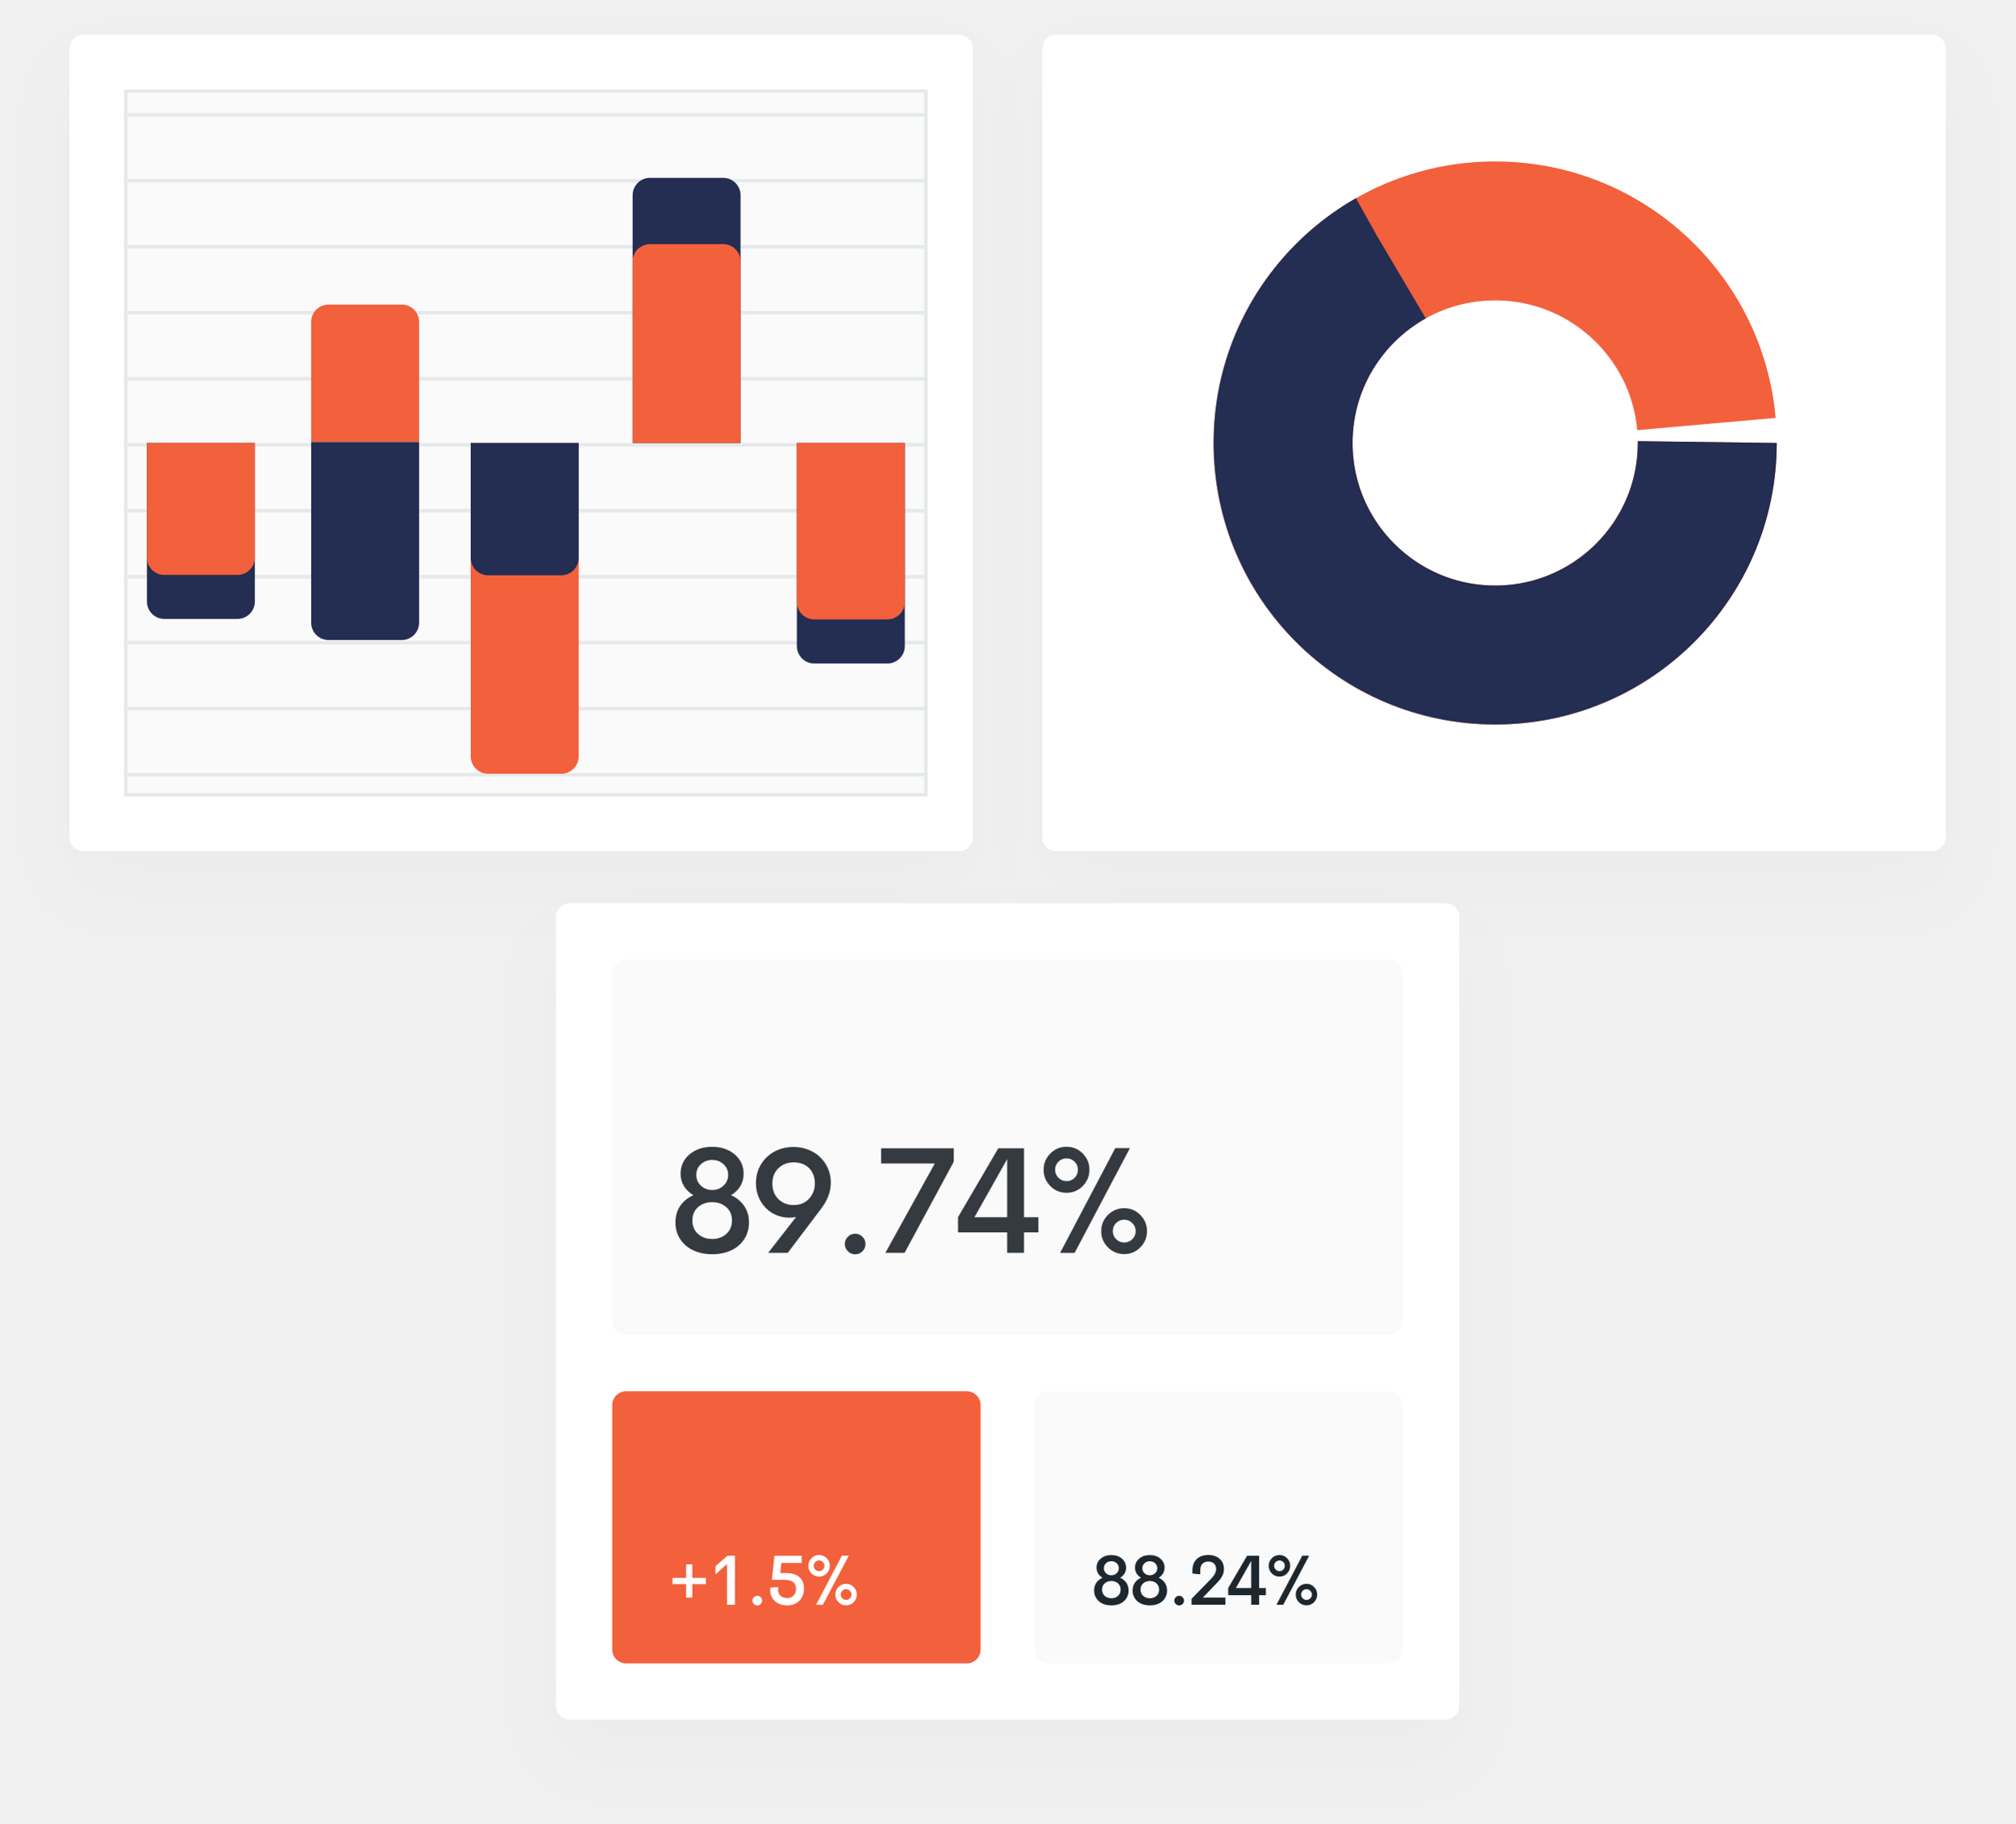
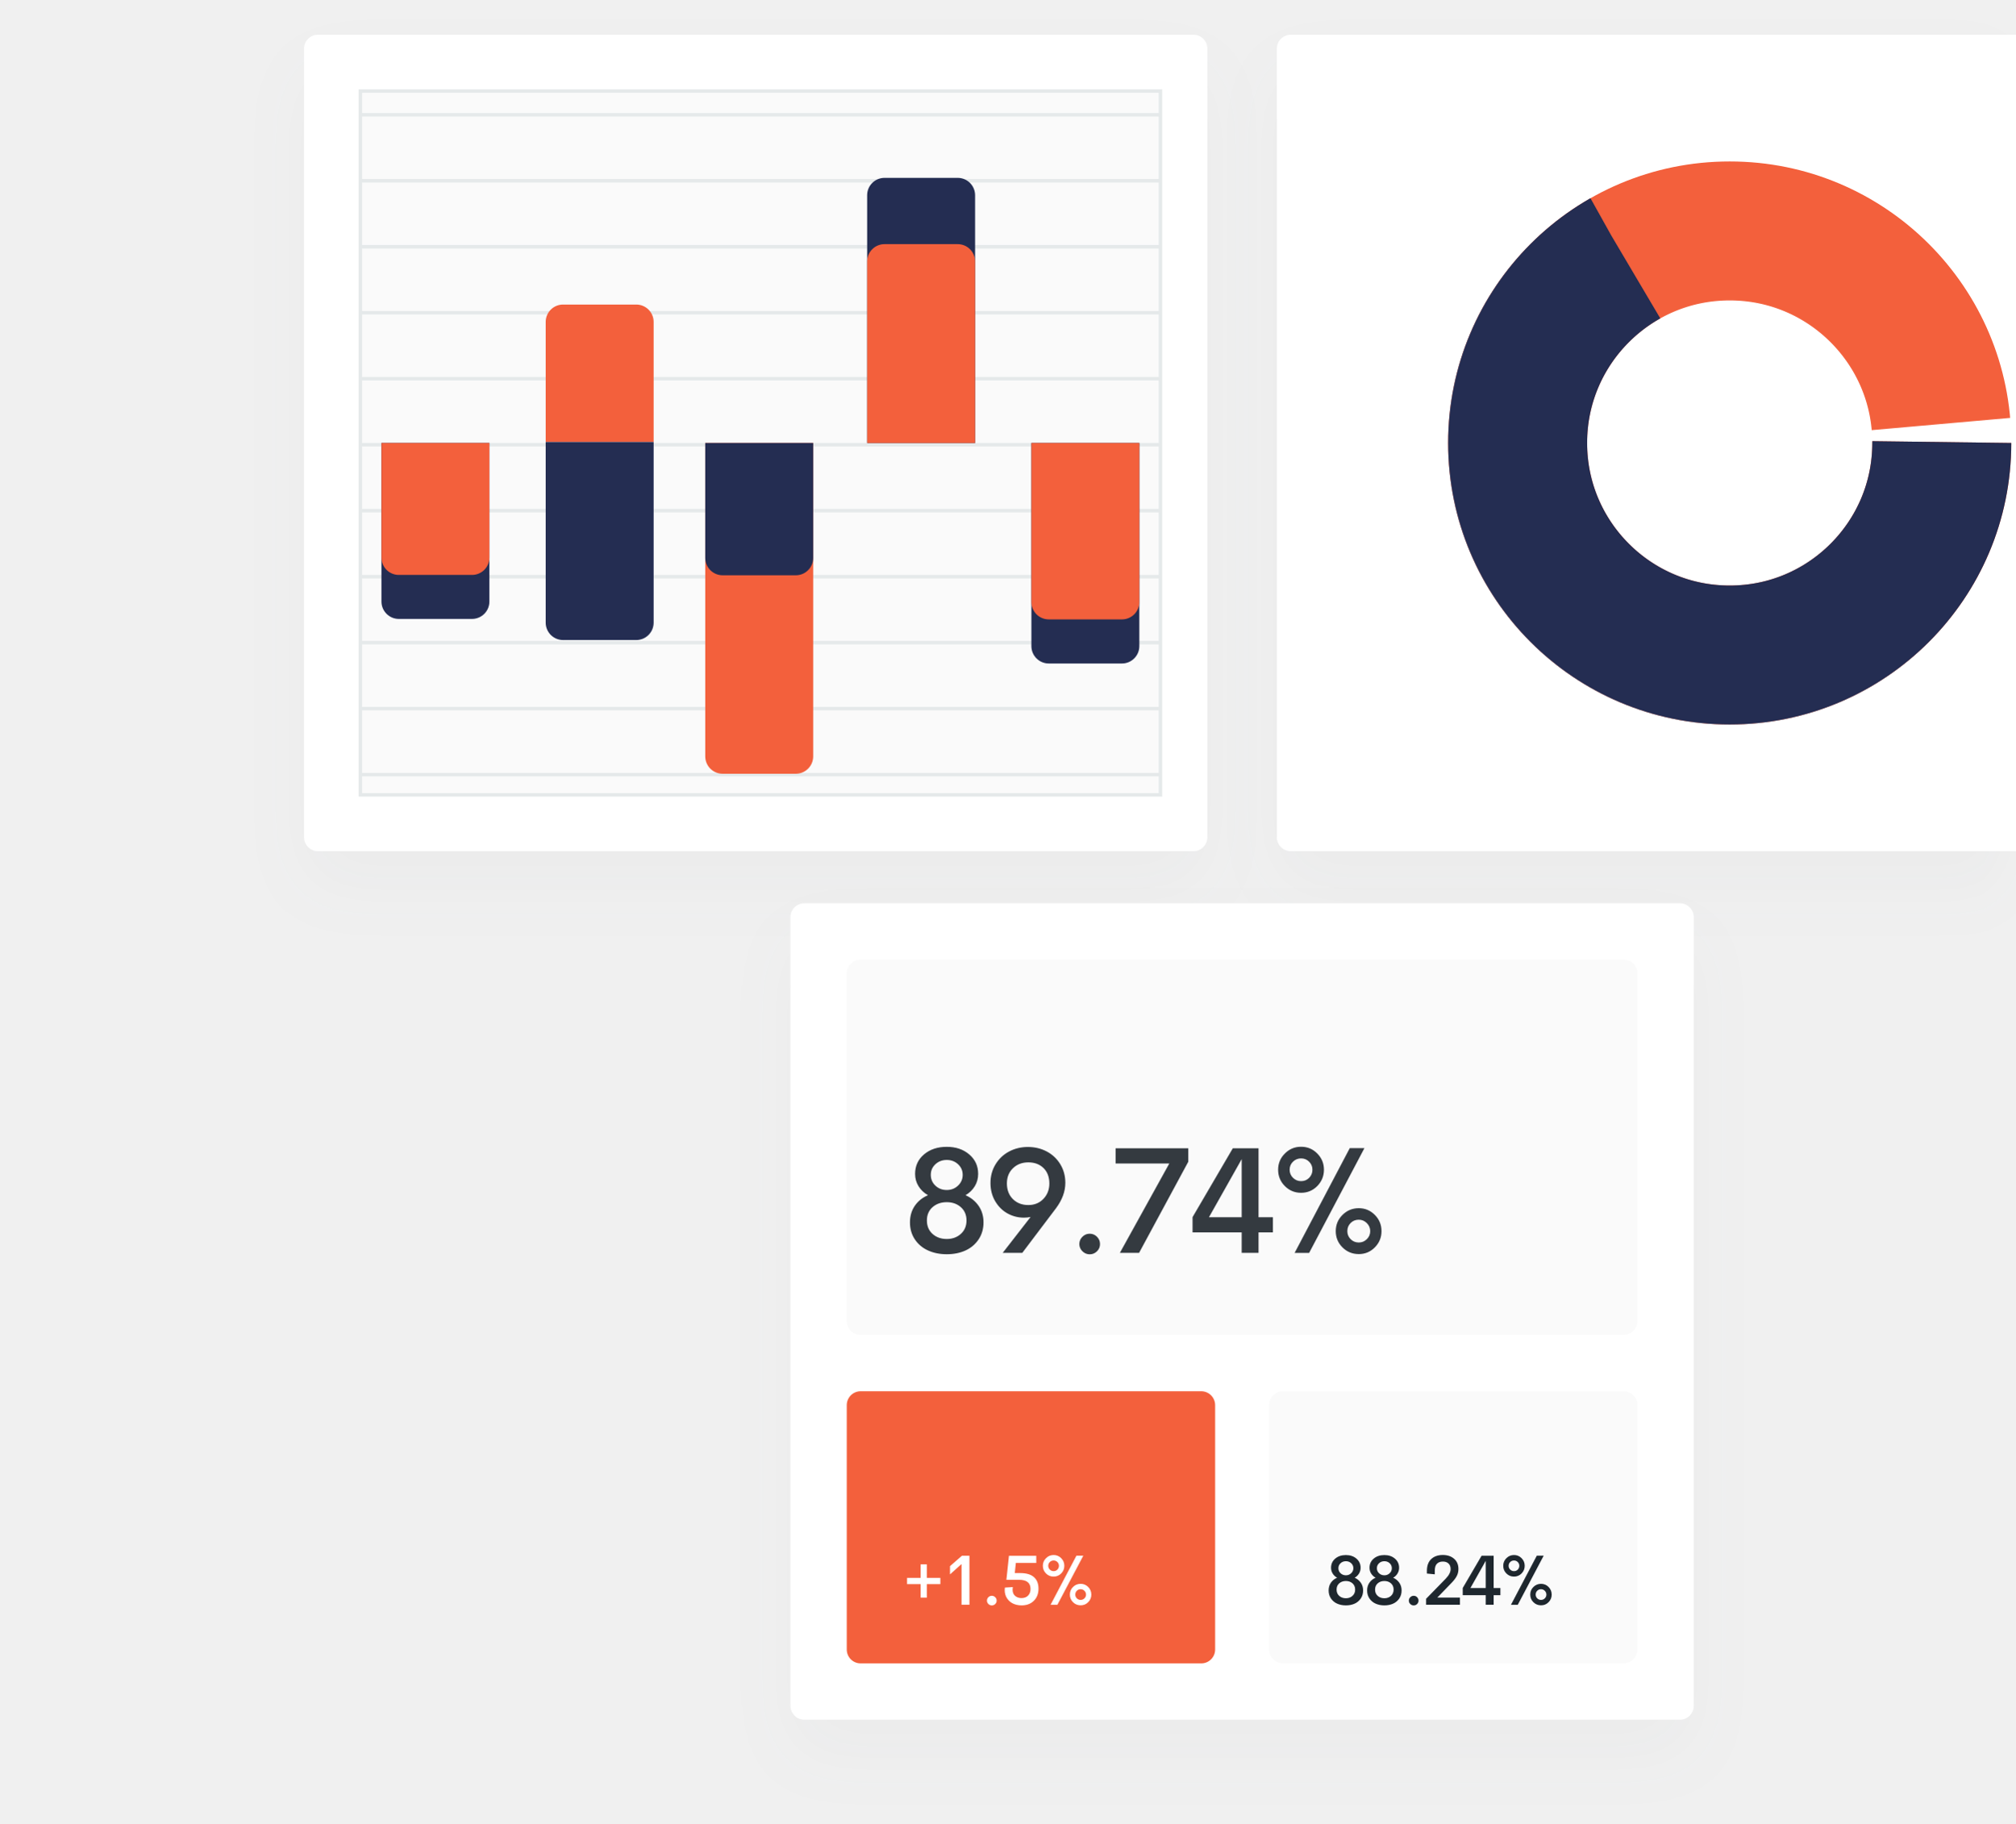
- <svg xmlns="http://www.w3.org/2000/svg" xmlns:xlink="http://www.w3.org/1999/xlink" width="580" height="525">
+ <svg xmlns="http://www.w3.org/2000/svg" xmlns:xlink="http://www.w3.org/1999/xlink" viewBox="0 0 445 525" width="580" height="525">
  <defs>
    <filter id="c" width="126.9%" height="129.8%" x="-13.5%" y="-10.6%" filterUnits="objectBoundingBox">
      <feOffset dy="10" in="SourceAlpha" result="shadowOffsetOuter1" />
      <feGaussianBlur in="shadowOffsetOuter1" result="shadowBlurOuter1" stdDeviation="10" />
      <feColorMatrix in="shadowBlurOuter1" values="0 0 0 0 0.312 0 0 0 0 0.337 0 0 0 0 0.386 0 0 0 0.03 0" />
    </filter>
    <filter id="e" width="126.9%" height="129.8%" x="-13.5%" y="-10.6%" filterUnits="objectBoundingBox">
      <feOffset dy="10" in="SourceAlpha" result="shadowOffsetOuter1" />
      <feGaussianBlur in="shadowOffsetOuter1" result="shadowBlurOuter1" stdDeviation="10" />
      <feColorMatrix in="shadowBlurOuter1" values="0 0 0 0 0.312 0 0 0 0 0.337 0 0 0 0 0.386 0 0 0 0.03 0" />
    </filter>
    <filter id="i" width="126.9%" height="129.8%" x="-13.5%" y="-10.6%" filterUnits="objectBoundingBox">
      <feOffset dy="10" in="SourceAlpha" result="shadowOffsetOuter1" />
      <feGaussianBlur in="shadowOffsetOuter1" result="shadowBlurOuter1" stdDeviation="10" />
      <feColorMatrix in="shadowBlurOuter1" values="0 0 0 0 0.312 0 0 0 0 0.337 0 0 0 0 0.386 0 0 0 0.03 0" />
    </filter>
    <rect id="d" width="260" height="235" x="0" y="0" rx="4" />
    <rect id="f" width="260" height="235" x="0" y="0" rx="4" />
    <rect id="j" width="260" height="235" x="0" y="0" rx="4" />
    <ellipse id="a" cx="81.039" cy="81.034" rx="81.039" ry="81.034" />
    <ellipse id="b" cx="81.039" cy="81.034" rx="81.039" ry="81.034" />
    <mask id="g" width="162.078" height="162.069" x="0" y="0" fill="#fff" maskContentUnits="userSpaceOnUse" maskUnits="objectBoundingBox">
      <use xlink:href="#a" />
    </mask>
    <mask id="h" width="162.078" height="162.069" x="0" y="0" fill="#fff" maskContentUnits="userSpaceOnUse" maskUnits="objectBoundingBox">
      <use xlink:href="#b" />
    </mask>
  </defs>
  <g fill="none" fill-rule="evenodd" transform="translate(20 10)">
    <use fill="#000" filter="url(#c)" xlink:href="#d" />
    <use fill="#FFF" xlink:href="#d" />
    <path fill="#FAFAFA" stroke="#E5E9EA" d="M16.208 16.207h230.286v202.586H16.208z" />
    <path fill="#E5E9EA" d="M16.208 117.5h230.286v1H16.208zM16.208 136.493h230.286v1H16.208zM16.208 155.485h230.286v1H16.208zM16.208 174.477h230.286v1H16.208zM16.208 41.53h230.286v1H16.208zM16.208 22.538h230.286v1H16.208zM16.208 60.523h230.286v1H16.208zM16.208 79.515h230.286v1H16.208zM16.208 98.508h230.286v1H16.208zM16.208 193.47h230.286v1H16.208zM16.208 212.462h230.286v1H16.208z" />
    <path fill="#242D52" d="M22.286 117.5h31.065v45.647a5 5 0 01-5 5H27.286a5 5 0 01-5-5V117.5z" />
    <path fill="#F3603C" d="M22.286 117.5h31.065v32.985a5 5 0 01-5 5H27.286a5 5 0 01-5-5V117.5zM69.558 117.234h31.065V82.658a5 5 0 00-5-5H74.558a5 5 0 00-5 5v34.576z" />
    <path fill="#242D52" d="M69.558 117.234h31.065v51.99a5 5 0 01-5 5H74.558a5 5 0 01-5-5v-51.99zM162.078 117.5h31.065V46.193a5 5 0 00-5-5h-21.065a5 5 0 00-5 5V117.5z" />
    <path fill="#F3603C" d="M162.078 117.5h31.065V65.27a5 5 0 00-5-5h-21.065a5 5 0 00-5 5v52.23z" />
    <g>
      <path fill="#242D52" d="M209.351 117.5h31.065v58.477a5 5 0 01-5 5H214.35a5 5 0 01-5-5V117.5z" />
      <path fill="#F3603C" d="M209.351 117.5h31.065v45.782a5 5 0 01-5 5H214.35a5 5 0 01-5-5V117.5z" />
    </g>
    <g>
      <path fill="#F3603C" d="M115.481 117.5h31.065v90.216a5 5 0 01-5 5H120.48a5 5 0 01-5-5V117.5z" />
      <path fill="#242D52" d="M115.481 117.5h31.065v33.086a5 5 0 01-5 5H120.48a5 5 0 01-5-5V117.5z" />
    </g>
    <g transform="translate(280)">
      <use fill="#000" filter="url(#e)" xlink:href="#f" />
      <use fill="#FFF" xlink:href="#f" />
      <g transform="translate(49.299 36.466)">
        <ellipse cx="81.039" cy="81.034" stroke="#FFF" stroke-width="40" rx="61.039" ry="61.034" />
        <use stroke="#F3603C" stroke-dasharray="502" stroke-width="80" mask="url(#g)" xlink:href="#a" />
        <use stroke="#242D52" stroke-dasharray="340" stroke-width="80" mask="url(#h)" xlink:href="#b" />
      </g>
    </g>
    <g transform="translate(140 250)">
      <use fill="#000" filter="url(#i)" xlink:href="#j" />
      <use fill="#FFF" xlink:href="#j" />
      <g transform="translate(16.208 140.46)">
        <rect width="106.026" height="78.333" fill="#F3603C" rx="4" />
        <path fill="#FFF" fill-rule="nonzero" d="M23.044 59.413v-3.907h3.897v-1.78h-3.897v-3.908h-1.781v3.907h-3.908v1.78h3.908v3.908h1.78zm12.264 2.038V47.345H33.15l-3.433 2.997v2.374l3.314-2.977V61.45h2.276zm6.437.198c.382 0 .71-.135.984-.406.274-.27.41-.597.41-.98 0-.382-.136-.71-.41-.983a1.343 1.343 0 00-.984-.41c-.376 0-.702.136-.98.41a1.335 1.335 0 00-.415.984c0 .376.139.7.416.974.277.274.603.41.979.41zm8.584-.01c1.45 0 2.623-.444 3.517-1.33.893-.888 1.34-2.053 1.34-3.497 0-1.438-.438-2.544-1.316-3.32-.877-.774-2.199-1.161-3.966-1.161H48.36l.307-2.918h5.876v-2.058H46.68l-.732 6.914h3.63c2.21 0 3.314.874 3.314 2.622 0 .791-.232 1.43-.697 1.914-.465.485-1.103.727-1.915.727-.705 0-1.307-.205-1.805-.613-.498-.41-.747-1.023-.747-1.84 0-.165.023-.403.07-.712l-2.286.138c-.033.284-.05.521-.05.712 0 .917.228 1.716.683 2.399a4.204 4.204 0 001.771 1.523c.726.333 1.53.5 2.414.5zm9.207-8.29a2.96 2.96 0 002.186-.91c.6-.613.9-1.348.9-2.205 0-.851-.3-1.58-.9-2.187a2.96 2.96 0 00-2.186-.91c-.85 0-1.58.304-2.186.91a2.981 2.981 0 00-.91 2.187c0 .863.302 1.599.905 2.205.603.607 1.334.91 2.191.91zm1.088 8.112l7.46-14.136h-1.98l-7.438 14.136h1.958zm-1.088-9.684c-.422 0-.785-.15-1.088-.45a1.48 1.48 0 01-.455-1.093c0-.43.152-.79.455-1.084a1.51 1.51 0 011.088-.44c.429 0 .792.149 1.088.445.297.297.445.656.445 1.079 0 .428-.146.793-.44 1.093-.293.3-.658.45-1.093.45zm7.785 9.842c.851 0 1.575-.303 2.172-.91a3.006 3.006 0 00.895-2.186c0-.857-.3-1.588-.9-2.191a2.945 2.945 0 00-2.167-.905c-.857 0-1.589.301-2.196.905a2.976 2.976 0 00-.91 2.191c0 .857.302 1.588.905 2.191.604.603 1.338.905 2.201.905zm0-1.563c-.435 0-.8-.15-1.098-.45a1.485 1.485 0 01-.445-1.083c0-.435.149-.801.445-1.098a1.492 1.492 0 011.098-.445c.416 0 .777.151 1.084.455.306.303.46.666.46 1.088 0 .422-.152.783-.455 1.083-.304.3-.666.45-1.089.45z" />
      </g>
      <g transform="translate(137.766 140.46)">
        <rect width="106.026" height="78.333" fill="#FAFAFA" rx="4" />
        <path fill="#1E272E" fill-rule="nonzero" d="M22.104 61.639c.936 0 1.777-.168 2.522-.505a4.186 4.186 0 001.776-1.503c.439-.66.658-1.421.658-2.285 0-.85-.218-1.593-.653-2.226a4.118 4.118 0 00-1.77-1.444c.527-.31.942-.714 1.246-1.212a3.14 3.14 0 00.455-1.667c0-1.068-.4-1.943-1.202-2.626-.801-.682-1.812-1.024-3.032-1.024-1.24 0-2.262.34-3.067 1.02-.804.678-1.207 1.555-1.207 2.63 0 .614.155 1.17.465 1.667.31.498.736.902 1.276 1.212-.758.323-1.353.801-1.785 1.434-.432.633-.648 1.379-.648 2.236 0 .864.22 1.625.658 2.285a4.147 4.147 0 001.78 1.498c.749.34 1.591.51 2.528.51zm0-8.665c-.607 0-1.118-.197-1.533-.589a1.926 1.926 0 01-.624-1.459c0-.567.208-1.044.624-1.43.415-.385.926-.578 1.533-.578.6 0 1.108.193 1.523.579.416.385.624.862.624 1.429 0 .574-.21 1.058-.629 1.454a2.131 2.131 0 01-1.518.594zm0 6.607c-.772 0-1.411-.227-1.92-.682-.507-.455-.761-1.062-.761-1.82 0-.745.254-1.342.762-1.79.508-.45 1.147-.673 1.919-.673.758 0 1.391.224 1.9.672.507.449.761 1.046.761 1.79 0 .753-.254 1.358-.762 1.816-.508.458-1.14.687-1.9.687zM33.18 61.64c.936 0 1.777-.168 2.522-.505a4.186 4.186 0 001.776-1.503c.439-.66.658-1.421.658-2.285 0-.85-.218-1.593-.653-2.226a4.118 4.118 0 00-1.77-1.444c.527-.31.942-.714 1.246-1.212a3.14 3.14 0 00.455-1.667c0-1.068-.4-1.943-1.202-2.626-.801-.682-1.812-1.024-3.032-1.024-1.24 0-2.262.34-3.067 1.02-.804.678-1.207 1.555-1.207 2.63 0 .614.155 1.17.465 1.667.31.498.736.902 1.276 1.212-.758.323-1.353.801-1.785 1.434-.432.633-.648 1.379-.648 2.236 0 .864.22 1.625.658 2.285a4.147 4.147 0 001.78 1.498c.749.34 1.591.51 2.528.51zm0-8.665c-.607 0-1.118-.197-1.534-.589a1.926 1.926 0 01-.623-1.459c0-.567.208-1.044.623-1.43.416-.385.927-.578 1.534-.578.6 0 1.108.193 1.523.579.416.385.623.862.623 1.429 0 .574-.209 1.058-.628 1.454a2.131 2.131 0 01-1.518.594zm0 6.607c-.772 0-1.412-.227-1.92-.682-.507-.455-.761-1.062-.761-1.82 0-.745.254-1.342.762-1.79.507-.45 1.147-.673 1.919-.673.758 0 1.391.224 1.9.672.507.449.76 1.046.76 1.79 0 .753-.253 1.358-.76 1.816-.509.458-1.142.687-1.9.687zm8.435 2.068c.383 0 .711-.135.985-.406.273-.27.41-.597.41-.98 0-.382-.137-.71-.41-.983a1.343 1.343 0 00-.985-.41c-.375 0-.702.136-.979.41a1.335 1.335 0 00-.415.984c0 .376.138.7.415.974.277.274.604.41.98.41zm13.313-.198v-2.058h-6.51l4.146-4.293c.666-.692 1.154-1.342 1.464-1.948.31-.607.465-1.27.465-1.989 0-1.253-.419-2.238-1.257-2.957-.837-.72-1.915-1.079-3.234-1.079-1.405 0-2.52.393-3.344 1.178-.824.784-1.237 1.909-1.237 3.373v.791l2.266.218v-1.039c0-.917.207-1.584.623-2.003.415-.419.983-.628 1.701-.628.686 0 1.23.19 1.633.569.402.379.603.908.603 1.587 0 .877-.471 1.8-1.414 2.77l-5.64 5.787v1.721h9.735zm9.702 0v-2.76h1.939v-2.048h-1.94v-9.298H61.16l-5.431 9.289v2.057h6.628v2.76h2.275zm-2.275-4.808h-4.412l4.412-7.834v7.834zm8.129-3.294a2.96 2.96 0 002.186-.91c.6-.613.9-1.348.9-2.205 0-.851-.3-1.58-.9-2.187a2.96 2.96 0 00-2.186-.91c-.851 0-1.58.304-2.187.91a2.981 2.981 0 00-.91 2.187c0 .863.302 1.599.905 2.205.604.607 1.334.91 2.192.91zm1.088 8.112l7.459-14.136h-1.979l-7.439 14.136h1.959zm-1.088-9.684c-.422 0-.785-.15-1.089-.45a1.48 1.48 0 01-.455-1.093c0-.43.152-.79.455-1.084a1.51 1.51 0 011.089-.44c.428 0 .791.149 1.088.445.297.297.445.656.445 1.079 0 .428-.147.793-.44 1.093-.294.3-.658.45-1.093.45zm7.785 9.842c.85 0 1.574-.303 2.171-.91a3.006 3.006 0 00.896-2.186c0-.857-.3-1.588-.9-2.191a2.945 2.945 0 00-2.167-.905c-.857 0-1.59.301-2.196.905a2.976 2.976 0 00-.91 2.191c0 .857.301 1.588.905 2.191.603.603 1.337.905 2.2.905zm0-1.563c-.435 0-.801-.15-1.098-.45a1.485 1.485 0 01-.445-1.083c0-.435.148-.801.445-1.098a1.492 1.492 0 011.098-.445c.415 0 .776.151 1.083.455.307.303.46.666.46 1.088 0 .422-.152.783-.455 1.083-.303.3-.666.45-1.088.45z" />
      </g>
      <g transform="translate(16.208 16.207)">
        <rect width="227.584" height="108.046" fill="#FAFAFA" rx="4" />
        <path fill="#343A40" fill-rule="nonzero" d="M28.786 84.812c1.998 0 3.791-.359 5.381-1.076 1.59-.732 2.853-1.801 3.788-3.208.936-1.407 1.404-3.032 1.404-4.875 0-1.815-.465-3.397-1.393-4.748-.929-1.35-2.188-2.377-3.778-3.08 1.126-.662 2.012-1.524 2.66-2.586.647-1.062.97-2.247.97-3.556 0-2.279-.855-4.146-2.564-5.602-1.71-1.457-3.865-2.185-6.468-2.185-2.645 0-4.826.725-6.542 2.174-1.717 1.449-2.575 3.32-2.575 5.613 0 1.309.33 2.494.992 3.556.661 1.062 1.568 1.924 2.722 2.585-1.618.69-2.888 1.71-3.81 3.06-.92 1.35-1.381 2.94-1.381 4.77 0 1.842.467 3.467 1.403 4.874.936 1.407 2.202 2.473 3.799 3.197 1.597.725 3.394 1.087 5.392 1.087zm0-18.486c-1.295 0-2.385-.419-3.271-1.256-.887-.837-1.33-1.874-1.33-3.112 0-1.21.443-2.227 1.33-3.05.886-.823 1.976-1.234 3.27-1.234 1.281 0 2.364.411 3.25 1.234.887.823 1.33 1.84 1.33 3.05 0 1.224-.446 2.258-1.34 3.102-.893.844-1.973 1.266-3.24 1.266zm0 14.097c-1.646 0-3.011-.486-4.094-1.457-1.084-.97-1.625-2.265-1.625-3.882 0-1.59.541-2.863 1.625-3.82 1.083-.957 2.448-1.435 4.094-1.435 1.618 0 2.968.478 4.052 1.435 1.083.957 1.625 2.23 1.625 3.82 0 1.603-.542 2.894-1.625 3.872-1.084.978-2.434 1.467-4.052 1.467zm21.737 3.988l9.729-12.873c1.772-2.391 2.659-4.818 2.659-7.28 0-1.97-.479-3.746-1.435-5.329a9.904 9.904 0 00-3.894-3.682c-1.64-.872-3.458-1.308-5.455-1.308-1.956 0-3.753.432-5.392 1.297-1.64.866-2.948 2.104-3.926 3.714-.978 1.611-1.46 3.423-1.445 5.434.014 1.97.482 3.718 1.403 5.244.922 1.527 2.107 2.684 3.556 3.472a9.656 9.656 0 004.685 1.182c.661 0 1.294-.064 1.9-.19l-8.02 10.319h5.635zm1.73-13.76c-1.8 0-3.274-.565-4.421-1.698-1.147-1.132-1.727-2.62-1.741-4.463-.014-1.815.563-3.289 1.73-4.421 1.168-1.133 2.645-1.699 4.432-1.699 1.815 0 3.278.549 4.39 1.646 1.111 1.098 1.667 2.575 1.667 4.432 0 1.758-.566 3.232-1.699 4.42-1.132 1.19-2.585 1.784-4.358 1.784zm17.664 14.182c.816 0 1.516-.288 2.1-.865a2.83 2.83 0 00.876-2.09c0-.815-.292-1.515-.876-2.1a2.864 2.864 0 00-2.1-.875c-.802 0-1.498.292-2.09.876-.59.584-.885 1.284-.885 2.1 0 .801.295 1.494.886 2.078.59.584 1.287.876 2.09.876zm14.224-.422l14.16-26.23v-3.863H77.389v4.369h15.448L78.612 84.41h5.53zm34.378 0v-5.888h4.137v-4.368h-4.137V54.318h-7.407L99.526 74.134v4.39h14.14v5.887h4.853zm-4.853-10.256h-9.413l9.413-16.713v16.713zm17.094-7.027c1.829 0 3.383-.647 4.664-1.942 1.28-1.308 1.92-2.877 1.92-4.706 0-1.814-.64-3.369-1.92-4.663-1.28-1.295-2.835-1.942-4.664-1.942-1.815 0-3.37.647-4.664 1.942-1.295 1.294-1.942 2.849-1.942 4.663 0 1.843.644 3.412 1.931 4.706 1.288 1.295 2.846 1.942 4.675 1.942zm2.321 17.304l15.913-30.156h-4.221l-15.87 30.156h4.178zm-2.321-20.66c-.9 0-1.675-.32-2.322-.96a3.157 3.157 0 01-.97-2.332c0-.914.323-1.684.97-2.31a3.222 3.222 0 012.322-.94c.914 0 1.688.317 2.321.95.633.633.95 1.4.95 2.3 0 .915-.313 1.692-.94 2.332-.625.64-1.403.96-2.331.96zm16.609 20.998c1.814 0 3.359-.647 4.632-1.942 1.273-1.294 1.91-2.849 1.91-4.663 0-1.83-.64-3.387-1.92-4.675-1.281-1.287-2.822-1.93-4.622-1.93-1.83 0-3.391.643-4.686 1.93-1.294 1.288-1.941 2.846-1.941 4.675 0 1.828.644 3.386 1.93 4.674 1.288 1.287 2.853 1.93 4.697 1.93zm0-3.335c-.93 0-1.71-.32-2.343-.96a3.168 3.168 0 01-.95-2.31c0-.929.317-1.71.95-2.343s1.414-.95 2.343-.95c.886 0 1.656.324 2.31.971.655.647.982 1.421.982 2.322 0 .9-.324 1.67-.971 2.31-.647.64-1.421.96-2.321.96z" />
      </g>
    </g>
  </g>
</svg>
